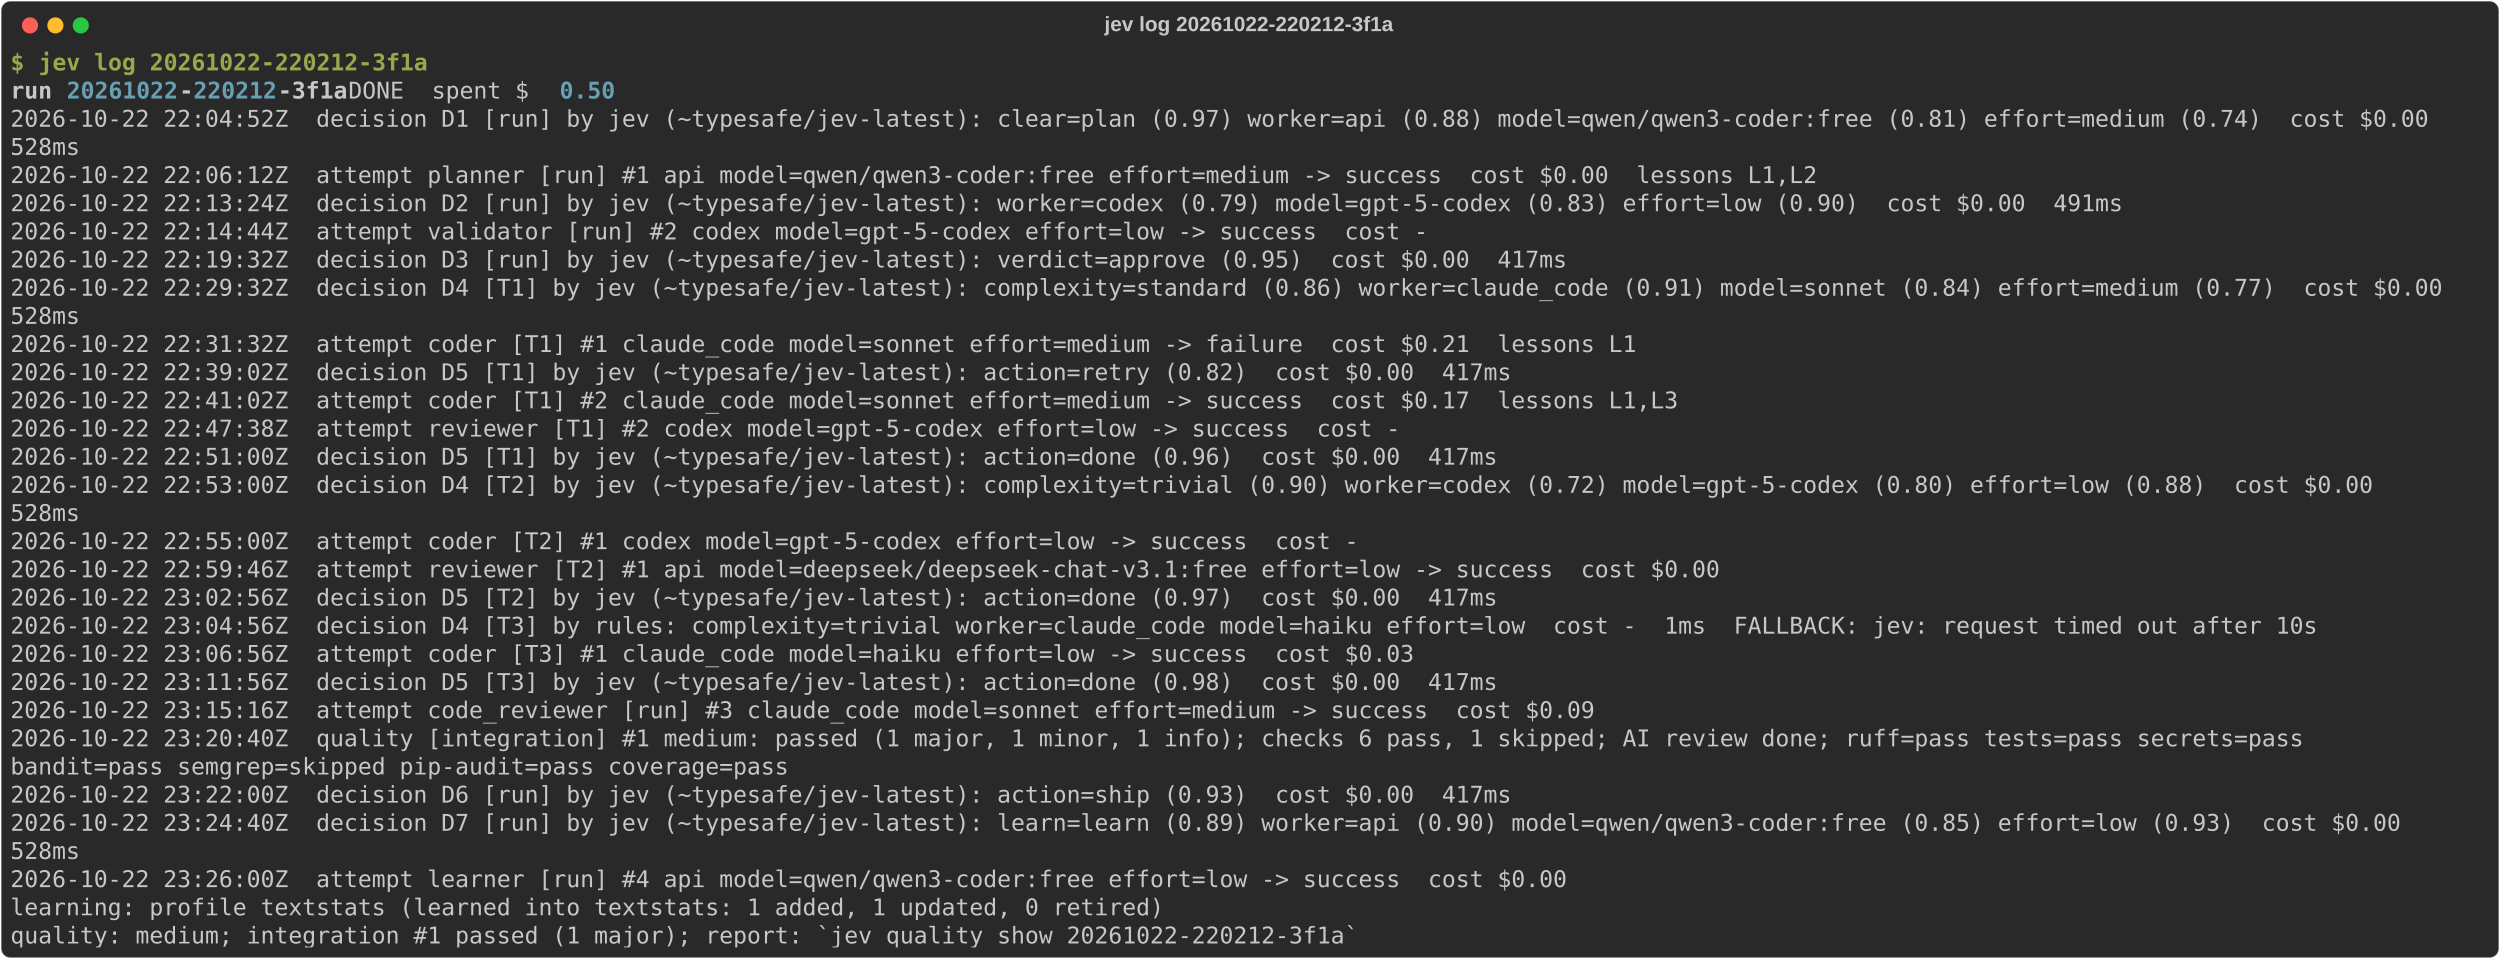
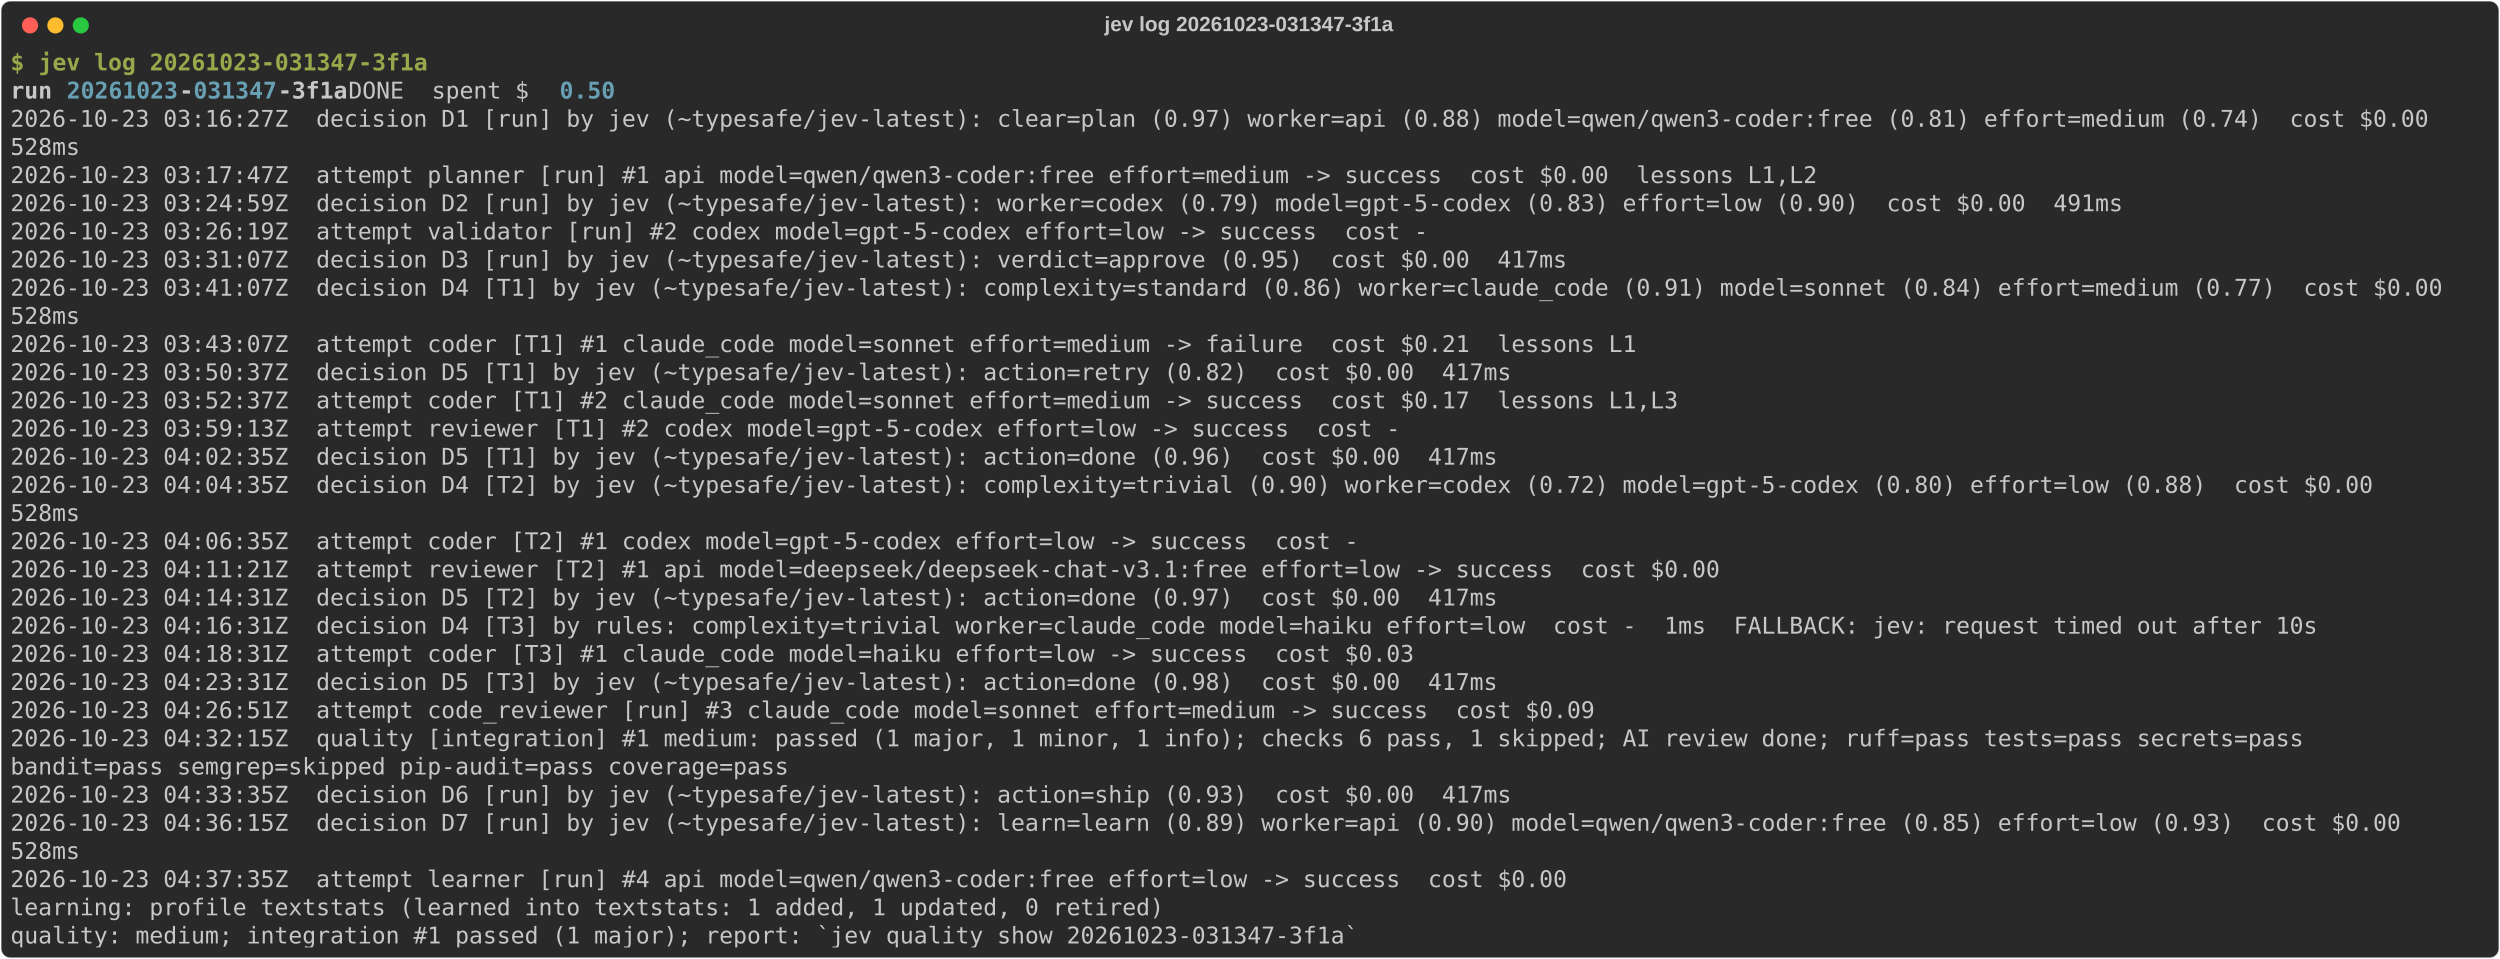
<svg xmlns="http://www.w3.org/2000/svg" class="rich-terminal" viewBox="0 0 2166 830.8">
  <style>

    @font-face {
        font-family: "Fira Code";
        src: local("FiraCode-Regular"),
                url("https://cdnjs.cloudflare.com/ajax/libs/firacode/6.2.0/woff2/FiraCode-Regular.woff2") format("woff2"),
                url("https://cdnjs.cloudflare.com/ajax/libs/firacode/6.2.0/woff/FiraCode-Regular.woff") format("woff");
        font-style: normal;
        font-weight: 400;
    }
    @font-face {
        font-family: "Fira Code";
        src: local("FiraCode-Bold"),
                url("https://cdnjs.cloudflare.com/ajax/libs/firacode/6.2.0/woff2/FiraCode-Bold.woff2") format("woff2"),
                url("https://cdnjs.cloudflare.com/ajax/libs/firacode/6.2.0/woff/FiraCode-Bold.woff") format("woff");
        font-style: bold;
        font-weight: 700;
    }

-     .terminal-2006765380-matrix {
+     .terminal-201052058-matrix {
        font-family: Fira Code, monospace;
        font-size: 20px;
        line-height: 24.4px;
        font-variant-east-asian: full-width;
    }

-     .terminal-2006765380-title {
+     .terminal-201052058-title {
        font-size: 18px;
        font-weight: bold;
        font-family: arial;
    }

-     .terminal-2006765380-r1 { fill: #98a84b;font-weight: bold }
- .terminal-2006765380-r2 { fill: #c5c8c6 }
- .terminal-2006765380-r3 { fill: #c5c8c6;font-weight: bold }
- .terminal-2006765380-r4 { fill: #68a0b3;font-weight: bold }
+     .terminal-201052058-r1 { fill: #98a84b;font-weight: bold }
+ .terminal-201052058-r2 { fill: #c5c8c6 }
+ .terminal-201052058-r3 { fill: #c5c8c6;font-weight: bold }
+ .terminal-201052058-r4 { fill: #68a0b3;font-weight: bold }
    </style>
  <defs>
-     <clipPath id="terminal-2006765380-clip-terminal">
+     <clipPath id="terminal-201052058-clip-terminal">
      <rect x="0" y="0" width="2146.2" height="779.8" />
    </clipPath>
-     <clipPath id="terminal-2006765380-line-0">
+     <clipPath id="terminal-201052058-line-0">
      <rect x="0" y="1.5" width="2147.2" height="24.65" />
    </clipPath>
-     <clipPath id="terminal-2006765380-line-1">
+     <clipPath id="terminal-201052058-line-1">
      <rect x="0" y="25.9" width="2147.2" height="24.65" />
    </clipPath>
-     <clipPath id="terminal-2006765380-line-2">
+     <clipPath id="terminal-201052058-line-2">
      <rect x="0" y="50.3" width="2147.2" height="24.65" />
    </clipPath>
-     <clipPath id="terminal-2006765380-line-3">
+     <clipPath id="terminal-201052058-line-3">
      <rect x="0" y="74.7" width="2147.2" height="24.65" />
    </clipPath>
-     <clipPath id="terminal-2006765380-line-4">
+     <clipPath id="terminal-201052058-line-4">
      <rect x="0" y="99.1" width="2147.2" height="24.65" />
    </clipPath>
-     <clipPath id="terminal-2006765380-line-5">
+     <clipPath id="terminal-201052058-line-5">
      <rect x="0" y="123.5" width="2147.2" height="24.65" />
    </clipPath>
-     <clipPath id="terminal-2006765380-line-6">
+     <clipPath id="terminal-201052058-line-6">
      <rect x="0" y="147.9" width="2147.2" height="24.65" />
    </clipPath>
-     <clipPath id="terminal-2006765380-line-7">
+     <clipPath id="terminal-201052058-line-7">
      <rect x="0" y="172.3" width="2147.2" height="24.65" />
    </clipPath>
-     <clipPath id="terminal-2006765380-line-8">
+     <clipPath id="terminal-201052058-line-8">
      <rect x="0" y="196.7" width="2147.2" height="24.65" />
    </clipPath>
-     <clipPath id="terminal-2006765380-line-9">
+     <clipPath id="terminal-201052058-line-9">
      <rect x="0" y="221.1" width="2147.2" height="24.65" />
    </clipPath>
-     <clipPath id="terminal-2006765380-line-10">
+     <clipPath id="terminal-201052058-line-10">
      <rect x="0" y="245.5" width="2147.2" height="24.65" />
    </clipPath>
-     <clipPath id="terminal-2006765380-line-11">
+     <clipPath id="terminal-201052058-line-11">
      <rect x="0" y="269.9" width="2147.2" height="24.65" />
    </clipPath>
-     <clipPath id="terminal-2006765380-line-12">
+     <clipPath id="terminal-201052058-line-12">
      <rect x="0" y="294.3" width="2147.2" height="24.65" />
    </clipPath>
-     <clipPath id="terminal-2006765380-line-13">
+     <clipPath id="terminal-201052058-line-13">
      <rect x="0" y="318.7" width="2147.2" height="24.65" />
    </clipPath>
-     <clipPath id="terminal-2006765380-line-14">
+     <clipPath id="terminal-201052058-line-14">
      <rect x="0" y="343.1" width="2147.2" height="24.65" />
    </clipPath>
-     <clipPath id="terminal-2006765380-line-15">
+     <clipPath id="terminal-201052058-line-15">
      <rect x="0" y="367.5" width="2147.2" height="24.65" />
    </clipPath>
-     <clipPath id="terminal-2006765380-line-16">
+     <clipPath id="terminal-201052058-line-16">
      <rect x="0" y="391.9" width="2147.2" height="24.65" />
    </clipPath>
-     <clipPath id="terminal-2006765380-line-17">
+     <clipPath id="terminal-201052058-line-17">
      <rect x="0" y="416.3" width="2147.2" height="24.65" />
    </clipPath>
-     <clipPath id="terminal-2006765380-line-18">
+     <clipPath id="terminal-201052058-line-18">
      <rect x="0" y="440.7" width="2147.2" height="24.65" />
    </clipPath>
-     <clipPath id="terminal-2006765380-line-19">
+     <clipPath id="terminal-201052058-line-19">
      <rect x="0" y="465.1" width="2147.2" height="24.65" />
    </clipPath>
-     <clipPath id="terminal-2006765380-line-20">
+     <clipPath id="terminal-201052058-line-20">
      <rect x="0" y="489.5" width="2147.2" height="24.65" />
    </clipPath>
-     <clipPath id="terminal-2006765380-line-21">
+     <clipPath id="terminal-201052058-line-21">
      <rect x="0" y="513.9" width="2147.2" height="24.65" />
    </clipPath>
-     <clipPath id="terminal-2006765380-line-22">
+     <clipPath id="terminal-201052058-line-22">
      <rect x="0" y="538.3" width="2147.2" height="24.65" />
    </clipPath>
-     <clipPath id="terminal-2006765380-line-23">
+     <clipPath id="terminal-201052058-line-23">
      <rect x="0" y="562.7" width="2147.2" height="24.65" />
    </clipPath>
-     <clipPath id="terminal-2006765380-line-24">
+     <clipPath id="terminal-201052058-line-24">
      <rect x="0" y="587.1" width="2147.2" height="24.65" />
    </clipPath>
-     <clipPath id="terminal-2006765380-line-25">
+     <clipPath id="terminal-201052058-line-25">
      <rect x="0" y="611.5" width="2147.2" height="24.65" />
    </clipPath>
-     <clipPath id="terminal-2006765380-line-26">
+     <clipPath id="terminal-201052058-line-26">
      <rect x="0" y="635.9" width="2147.2" height="24.65" />
    </clipPath>
-     <clipPath id="terminal-2006765380-line-27">
+     <clipPath id="terminal-201052058-line-27">
      <rect x="0" y="660.3" width="2147.2" height="24.65" />
    </clipPath>
-     <clipPath id="terminal-2006765380-line-28">
+     <clipPath id="terminal-201052058-line-28">
      <rect x="0" y="684.7" width="2147.2" height="24.65" />
    </clipPath>
-     <clipPath id="terminal-2006765380-line-29">
+     <clipPath id="terminal-201052058-line-29">
      <rect x="0" y="709.1" width="2147.2" height="24.65" />
    </clipPath>
-     <clipPath id="terminal-2006765380-line-30">
+     <clipPath id="terminal-201052058-line-30">
      <rect x="0" y="733.5" width="2147.2" height="24.65" />
    </clipPath>
  </defs>
  <rect fill="#292929" stroke="rgba(255,255,255,0.35)" stroke-width="1" x="1" y="1" width="2164" height="828.8" rx="8" />
-   <text class="terminal-2006765380-title" fill="#c5c8c6" text-anchor="middle" x="1082" y="27">jev log 20261022-220212-3f1a</text>
+   <text class="terminal-201052058-title" fill="#c5c8c6" text-anchor="middle" x="1082" y="27">jev log 20261023-031347-3f1a</text>
  <g transform="translate(26,22)">
    <circle cx="0" cy="0" r="7" fill="#ff5f57" />
    <circle cx="22" cy="0" r="7" fill="#febc2e" />
    <circle cx="44" cy="0" r="7" fill="#28c840" />
  </g>
-   <g transform="translate(9, 41)" clip-path="url(#terminal-2006765380-clip-terminal)">
-     <g class="terminal-2006765380-matrix">
-       <text class="terminal-2006765380-r1" x="0" y="20" textLength="24.4" clip-path="url(#terminal-2006765380-line-0)">$ </text>
-       <text class="terminal-2006765380-r1" x="24.4" y="20" textLength="341.6" clip-path="url(#terminal-2006765380-line-0)">jev log 20261022-220212-3f1a</text>
-       <text class="terminal-2006765380-r2" x="2147.2" y="20" textLength="12.2" clip-path="url(#terminal-2006765380-line-0)">
- </text>
-       <text class="terminal-2006765380-r3" x="0" y="44.4" textLength="48.8" clip-path="url(#terminal-2006765380-line-1)">run </text>
-       <text class="terminal-2006765380-r4" x="48.8" y="44.4" textLength="97.6" clip-path="url(#terminal-2006765380-line-1)">20261022</text>
-       <text class="terminal-2006765380-r3" x="146.4" y="44.4" textLength="12.2" clip-path="url(#terminal-2006765380-line-1)">-</text>
-       <text class="terminal-2006765380-r4" x="158.6" y="44.4" textLength="73.2" clip-path="url(#terminal-2006765380-line-1)">220212</text>
-       <text class="terminal-2006765380-r3" x="231.8" y="44.4" textLength="61" clip-path="url(#terminal-2006765380-line-1)">-3f1a</text>
-       <text class="terminal-2006765380-r2" x="292.8" y="44.4" textLength="183" clip-path="url(#terminal-2006765380-line-1)">  DONE  spent $</text>
-       <text class="terminal-2006765380-r4" x="475.8" y="44.4" textLength="48.8" clip-path="url(#terminal-2006765380-line-1)">0.50</text>
-       <text class="terminal-2006765380-r2" x="2147.2" y="44.4" textLength="12.2" clip-path="url(#terminal-2006765380-line-1)">
- </text>
-       <text class="terminal-2006765380-r2" x="0" y="68.8" textLength="2147.2" clip-path="url(#terminal-2006765380-line-2)">2026-10-22 22:04:52Z  decision D1 [run] by jev (~typesafe/jev-latest): clear=plan (0.97) worker=api (0.88) model=qwen/qwen3-coder:free (0.81) effort=medium (0.74)  cost $0.00  </text>
-       <text class="terminal-2006765380-r2" x="2147.2" y="68.8" textLength="12.2" clip-path="url(#terminal-2006765380-line-2)">
- </text>
-       <text class="terminal-2006765380-r2" x="0" y="93.2" textLength="61" clip-path="url(#terminal-2006765380-line-3)">528ms</text>
-       <text class="terminal-2006765380-r2" x="2147.2" y="93.2" textLength="12.2" clip-path="url(#terminal-2006765380-line-3)">
- </text>
-       <text class="terminal-2006765380-r2" x="0" y="117.6" textLength="1586" clip-path="url(#terminal-2006765380-line-4)">2026-10-22 22:06:12Z  attempt planner [run] #1 api model=qwen/qwen3-coder:free effort=medium -&gt; success  cost $0.00  lessons L1,L2</text>
-       <text class="terminal-2006765380-r2" x="2147.2" y="117.6" textLength="12.2" clip-path="url(#terminal-2006765380-line-4)">
- </text>
-       <text class="terminal-2006765380-r2" x="0" y="142" textLength="1854.4" clip-path="url(#terminal-2006765380-line-5)">2026-10-22 22:13:24Z  decision D2 [run] by jev (~typesafe/jev-latest): worker=codex (0.79) model=gpt-5-codex (0.83) effort=low (0.90)  cost $0.00  491ms</text>
-       <text class="terminal-2006765380-r2" x="2147.2" y="142" textLength="12.2" clip-path="url(#terminal-2006765380-line-5)">
- </text>
-       <text class="terminal-2006765380-r2" x="0" y="166.4" textLength="1244.4" clip-path="url(#terminal-2006765380-line-6)">2026-10-22 22:14:44Z  attempt validator [run] #2 codex model=gpt-5-codex effort=low -&gt; success  cost -</text>
-       <text class="terminal-2006765380-r2" x="2147.2" y="166.4" textLength="12.2" clip-path="url(#terminal-2006765380-line-6)">
- </text>
-       <text class="terminal-2006765380-r2" x="0" y="190.8" textLength="1366.4" clip-path="url(#terminal-2006765380-line-7)">2026-10-22 22:19:32Z  decision D3 [run] by jev (~typesafe/jev-latest): verdict=approve (0.95)  cost $0.00  417ms</text>
-       <text class="terminal-2006765380-r2" x="2147.2" y="190.8" textLength="12.2" clip-path="url(#terminal-2006765380-line-7)">
- </text>
-       <text class="terminal-2006765380-r2" x="0" y="215.2" textLength="2147.2" clip-path="url(#terminal-2006765380-line-8)">2026-10-22 22:29:32Z  decision D4 [T1] by jev (~typesafe/jev-latest): complexity=standard (0.86) worker=claude_code (0.91) model=sonnet (0.84) effort=medium (0.77)  cost $0.00 </text>
-       <text class="terminal-2006765380-r2" x="2147.2" y="215.2" textLength="12.2" clip-path="url(#terminal-2006765380-line-8)">
- </text>
-       <text class="terminal-2006765380-r2" x="0" y="239.6" textLength="61" clip-path="url(#terminal-2006765380-line-9)">528ms</text>
-       <text class="terminal-2006765380-r2" x="2147.2" y="239.6" textLength="12.2" clip-path="url(#terminal-2006765380-line-9)">
- </text>
-       <text class="terminal-2006765380-r2" x="0" y="264" textLength="1427.4" clip-path="url(#terminal-2006765380-line-10)">2026-10-22 22:31:32Z  attempt coder [T1] #1 claude_code model=sonnet effort=medium -&gt; failure  cost $0.21  lessons L1</text>
-       <text class="terminal-2006765380-r2" x="2147.2" y="264" textLength="12.2" clip-path="url(#terminal-2006765380-line-10)">
- </text>
-       <text class="terminal-2006765380-r2" x="0" y="288.4" textLength="1317.6" clip-path="url(#terminal-2006765380-line-11)">2026-10-22 22:39:02Z  decision D5 [T1] by jev (~typesafe/jev-latest): action=retry (0.82)  cost $0.00  417ms</text>
-       <text class="terminal-2006765380-r2" x="2147.2" y="288.4" textLength="12.2" clip-path="url(#terminal-2006765380-line-11)">
- </text>
-       <text class="terminal-2006765380-r2" x="0" y="312.8" textLength="1464" clip-path="url(#terminal-2006765380-line-12)">2026-10-22 22:41:02Z  attempt coder [T1] #2 claude_code model=sonnet effort=medium -&gt; success  cost $0.17  lessons L1,L3</text>
-       <text class="terminal-2006765380-r2" x="2147.2" y="312.8" textLength="12.2" clip-path="url(#terminal-2006765380-line-12)">
- </text>
-       <text class="terminal-2006765380-r2" x="0" y="337.2" textLength="1220" clip-path="url(#terminal-2006765380-line-13)">2026-10-22 22:47:38Z  attempt reviewer [T1] #2 codex model=gpt-5-codex effort=low -&gt; success  cost -</text>
-       <text class="terminal-2006765380-r2" x="2147.2" y="337.2" textLength="12.2" clip-path="url(#terminal-2006765380-line-13)">
- </text>
-       <text class="terminal-2006765380-r2" x="0" y="361.6" textLength="1305.4" clip-path="url(#terminal-2006765380-line-14)">2026-10-22 22:51:00Z  decision D5 [T1] by jev (~typesafe/jev-latest): action=done (0.96)  cost $0.00  417ms</text>
-       <text class="terminal-2006765380-r2" x="2147.2" y="361.6" textLength="12.2" clip-path="url(#terminal-2006765380-line-14)">
- </text>
-       <text class="terminal-2006765380-r2" x="0" y="386" textLength="2098.4" clip-path="url(#terminal-2006765380-line-15)">2026-10-22 22:53:00Z  decision D4 [T2] by jev (~typesafe/jev-latest): complexity=trivial (0.90) worker=codex (0.72) model=gpt-5-codex (0.80) effort=low (0.88)  cost $0.00  </text>
-       <text class="terminal-2006765380-r2" x="2147.2" y="386" textLength="12.2" clip-path="url(#terminal-2006765380-line-15)">
- </text>
-       <text class="terminal-2006765380-r2" x="0" y="410.4" textLength="61" clip-path="url(#terminal-2006765380-line-16)">528ms</text>
-       <text class="terminal-2006765380-r2" x="2147.2" y="410.4" textLength="12.2" clip-path="url(#terminal-2006765380-line-16)">
- </text>
-       <text class="terminal-2006765380-r2" x="0" y="434.8" textLength="1183.4" clip-path="url(#terminal-2006765380-line-17)">2026-10-22 22:55:00Z  attempt coder [T2] #1 codex model=gpt-5-codex effort=low -&gt; success  cost -</text>
-       <text class="terminal-2006765380-r2" x="2147.2" y="434.8" textLength="12.2" clip-path="url(#terminal-2006765380-line-17)">
- </text>
-       <text class="terminal-2006765380-r2" x="0" y="459.2" textLength="1500.6" clip-path="url(#terminal-2006765380-line-18)">2026-10-22 22:59:46Z  attempt reviewer [T2] #1 api model=deepseek/deepseek-chat-v3.1:free effort=low -&gt; success  cost $0.00</text>
-       <text class="terminal-2006765380-r2" x="2147.2" y="459.2" textLength="12.2" clip-path="url(#terminal-2006765380-line-18)">
- </text>
-       <text class="terminal-2006765380-r2" x="0" y="483.6" textLength="1305.4" clip-path="url(#terminal-2006765380-line-19)">2026-10-22 23:02:56Z  decision D5 [T2] by jev (~typesafe/jev-latest): action=done (0.97)  cost $0.00  417ms</text>
-       <text class="terminal-2006765380-r2" x="2147.2" y="483.6" textLength="12.2" clip-path="url(#terminal-2006765380-line-19)">
- </text>
-       <text class="terminal-2006765380-r2" x="0" y="508" textLength="2025.2" clip-path="url(#terminal-2006765380-line-20)">2026-10-22 23:04:56Z  decision D4 [T3] by rules: complexity=trivial worker=claude_code model=haiku effort=low  cost -  1ms  FALLBACK: jev: request timed out after 10s</text>
-       <text class="terminal-2006765380-r2" x="2147.2" y="508" textLength="12.2" clip-path="url(#terminal-2006765380-line-20)">
- </text>
-       <text class="terminal-2006765380-r2" x="0" y="532.4" textLength="1232.2" clip-path="url(#terminal-2006765380-line-21)">2026-10-22 23:06:56Z  attempt coder [T3] #1 claude_code model=haiku effort=low -&gt; success  cost $0.03</text>
-       <text class="terminal-2006765380-r2" x="2147.2" y="532.4" textLength="12.2" clip-path="url(#terminal-2006765380-line-21)">
- </text>
-       <text class="terminal-2006765380-r2" x="0" y="556.8" textLength="1305.4" clip-path="url(#terminal-2006765380-line-22)">2026-10-22 23:11:56Z  decision D5 [T3] by jev (~typesafe/jev-latest): action=done (0.98)  cost $0.00  417ms</text>
-       <text class="terminal-2006765380-r2" x="2147.2" y="556.8" textLength="12.2" clip-path="url(#terminal-2006765380-line-22)">
- </text>
-       <text class="terminal-2006765380-r2" x="0" y="581.2" textLength="1390.8" clip-path="url(#terminal-2006765380-line-23)">2026-10-22 23:15:16Z  attempt code_reviewer [run] #3 claude_code model=sonnet effort=medium -&gt; success  cost $0.09</text>
-       <text class="terminal-2006765380-r2" x="2147.2" y="581.2" textLength="12.2" clip-path="url(#terminal-2006765380-line-23)">
- </text>
-       <text class="terminal-2006765380-r2" x="0" y="605.6" textLength="2025.2" clip-path="url(#terminal-2006765380-line-24)">2026-10-22 23:20:40Z  quality [integration] #1 medium: passed (1 major, 1 minor, 1 info); checks 6 pass, 1 skipped; AI review done; ruff=pass tests=pass secrets=pass </text>
-       <text class="terminal-2006765380-r2" x="2147.2" y="605.6" textLength="12.2" clip-path="url(#terminal-2006765380-line-24)">
- </text>
-       <text class="terminal-2006765380-r2" x="0" y="630" textLength="683.2" clip-path="url(#terminal-2006765380-line-25)">bandit=pass semgrep=skipped pip-audit=pass coverage=pass</text>
-       <text class="terminal-2006765380-r2" x="2147.2" y="630" textLength="12.2" clip-path="url(#terminal-2006765380-line-25)">
- </text>
-       <text class="terminal-2006765380-r2" x="0" y="654.4" textLength="1317.6" clip-path="url(#terminal-2006765380-line-26)">2026-10-22 23:22:00Z  decision D6 [run] by jev (~typesafe/jev-latest): action=ship (0.93)  cost $0.00  417ms</text>
-       <text class="terminal-2006765380-r2" x="2147.2" y="654.4" textLength="12.2" clip-path="url(#terminal-2006765380-line-26)">
- </text>
-       <text class="terminal-2006765380-r2" x="0" y="678.8" textLength="2122.8" clip-path="url(#terminal-2006765380-line-27)">2026-10-22 23:24:40Z  decision D7 [run] by jev (~typesafe/jev-latest): learn=learn (0.89) worker=api (0.90) model=qwen/qwen3-coder:free (0.85) effort=low (0.93)  cost $0.00  </text>
-       <text class="terminal-2006765380-r2" x="2147.2" y="678.8" textLength="12.2" clip-path="url(#terminal-2006765380-line-27)">
- </text>
-       <text class="terminal-2006765380-r2" x="0" y="703.2" textLength="61" clip-path="url(#terminal-2006765380-line-28)">528ms</text>
-       <text class="terminal-2006765380-r2" x="2147.2" y="703.2" textLength="12.2" clip-path="url(#terminal-2006765380-line-28)">
- </text>
-       <text class="terminal-2006765380-r2" x="0" y="727.6" textLength="1366.4" clip-path="url(#terminal-2006765380-line-29)">2026-10-22 23:26:00Z  attempt learner [run] #4 api model=qwen/qwen3-coder:free effort=low -&gt; success  cost $0.00</text>
-       <text class="terminal-2006765380-r2" x="2147.2" y="727.6" textLength="12.2" clip-path="url(#terminal-2006765380-line-29)">
- </text>
-       <text class="terminal-2006765380-r2" x="0" y="752" textLength="1012.6" clip-path="url(#terminal-2006765380-line-30)">learning: profile textstats (learned into textstats: 1 added, 1 updated, 0 retired)</text>
-       <text class="terminal-2006765380-r2" x="2147.2" y="752" textLength="12.2" clip-path="url(#terminal-2006765380-line-30)">
- </text>
-       <text class="terminal-2006765380-r2" x="0" y="776.4" textLength="1183.4" clip-path="url(#terminal-2006765380-line-31)">quality: medium; integration #1 passed (1 major); report: `jev quality show 20261022-220212-3f1a`</text>
-       <text class="terminal-2006765380-r2" x="2147.2" y="776.4" textLength="12.2" clip-path="url(#terminal-2006765380-line-31)">
+   <g transform="translate(9, 41)" clip-path="url(#terminal-201052058-clip-terminal)">
+     <g class="terminal-201052058-matrix">
+       <text class="terminal-201052058-r1" x="0" y="20" textLength="24.4" clip-path="url(#terminal-201052058-line-0)">$ </text>
+       <text class="terminal-201052058-r1" x="24.4" y="20" textLength="341.6" clip-path="url(#terminal-201052058-line-0)">jev log 20261023-031347-3f1a</text>
+       <text class="terminal-201052058-r2" x="2147.2" y="20" textLength="12.2" clip-path="url(#terminal-201052058-line-0)">
+ </text>
+       <text class="terminal-201052058-r3" x="0" y="44.4" textLength="48.8" clip-path="url(#terminal-201052058-line-1)">run </text>
+       <text class="terminal-201052058-r4" x="48.8" y="44.4" textLength="97.6" clip-path="url(#terminal-201052058-line-1)">20261023</text>
+       <text class="terminal-201052058-r3" x="146.4" y="44.4" textLength="12.2" clip-path="url(#terminal-201052058-line-1)">-</text>
+       <text class="terminal-201052058-r4" x="158.6" y="44.4" textLength="73.2" clip-path="url(#terminal-201052058-line-1)">031347</text>
+       <text class="terminal-201052058-r3" x="231.8" y="44.4" textLength="61" clip-path="url(#terminal-201052058-line-1)">-3f1a</text>
+       <text class="terminal-201052058-r2" x="292.8" y="44.4" textLength="183" clip-path="url(#terminal-201052058-line-1)">  DONE  spent $</text>
+       <text class="terminal-201052058-r4" x="475.8" y="44.4" textLength="48.8" clip-path="url(#terminal-201052058-line-1)">0.50</text>
+       <text class="terminal-201052058-r2" x="2147.2" y="44.4" textLength="12.2" clip-path="url(#terminal-201052058-line-1)">
+ </text>
+       <text class="terminal-201052058-r2" x="0" y="68.8" textLength="2147.2" clip-path="url(#terminal-201052058-line-2)">2026-10-23 03:16:27Z  decision D1 [run] by jev (~typesafe/jev-latest): clear=plan (0.97) worker=api (0.88) model=qwen/qwen3-coder:free (0.81) effort=medium (0.74)  cost $0.00  </text>
+       <text class="terminal-201052058-r2" x="2147.2" y="68.8" textLength="12.2" clip-path="url(#terminal-201052058-line-2)">
+ </text>
+       <text class="terminal-201052058-r2" x="0" y="93.2" textLength="61" clip-path="url(#terminal-201052058-line-3)">528ms</text>
+       <text class="terminal-201052058-r2" x="2147.2" y="93.2" textLength="12.2" clip-path="url(#terminal-201052058-line-3)">
+ </text>
+       <text class="terminal-201052058-r2" x="0" y="117.6" textLength="1586" clip-path="url(#terminal-201052058-line-4)">2026-10-23 03:17:47Z  attempt planner [run] #1 api model=qwen/qwen3-coder:free effort=medium -&gt; success  cost $0.00  lessons L1,L2</text>
+       <text class="terminal-201052058-r2" x="2147.2" y="117.6" textLength="12.2" clip-path="url(#terminal-201052058-line-4)">
+ </text>
+       <text class="terminal-201052058-r2" x="0" y="142" textLength="1854.4" clip-path="url(#terminal-201052058-line-5)">2026-10-23 03:24:59Z  decision D2 [run] by jev (~typesafe/jev-latest): worker=codex (0.79) model=gpt-5-codex (0.83) effort=low (0.90)  cost $0.00  491ms</text>
+       <text class="terminal-201052058-r2" x="2147.2" y="142" textLength="12.2" clip-path="url(#terminal-201052058-line-5)">
+ </text>
+       <text class="terminal-201052058-r2" x="0" y="166.4" textLength="1244.4" clip-path="url(#terminal-201052058-line-6)">2026-10-23 03:26:19Z  attempt validator [run] #2 codex model=gpt-5-codex effort=low -&gt; success  cost -</text>
+       <text class="terminal-201052058-r2" x="2147.2" y="166.4" textLength="12.2" clip-path="url(#terminal-201052058-line-6)">
+ </text>
+       <text class="terminal-201052058-r2" x="0" y="190.8" textLength="1366.4" clip-path="url(#terminal-201052058-line-7)">2026-10-23 03:31:07Z  decision D3 [run] by jev (~typesafe/jev-latest): verdict=approve (0.95)  cost $0.00  417ms</text>
+       <text class="terminal-201052058-r2" x="2147.2" y="190.8" textLength="12.2" clip-path="url(#terminal-201052058-line-7)">
+ </text>
+       <text class="terminal-201052058-r2" x="0" y="215.2" textLength="2147.2" clip-path="url(#terminal-201052058-line-8)">2026-10-23 03:41:07Z  decision D4 [T1] by jev (~typesafe/jev-latest): complexity=standard (0.86) worker=claude_code (0.91) model=sonnet (0.84) effort=medium (0.77)  cost $0.00 </text>
+       <text class="terminal-201052058-r2" x="2147.2" y="215.2" textLength="12.2" clip-path="url(#terminal-201052058-line-8)">
+ </text>
+       <text class="terminal-201052058-r2" x="0" y="239.6" textLength="61" clip-path="url(#terminal-201052058-line-9)">528ms</text>
+       <text class="terminal-201052058-r2" x="2147.2" y="239.6" textLength="12.2" clip-path="url(#terminal-201052058-line-9)">
+ </text>
+       <text class="terminal-201052058-r2" x="0" y="264" textLength="1427.4" clip-path="url(#terminal-201052058-line-10)">2026-10-23 03:43:07Z  attempt coder [T1] #1 claude_code model=sonnet effort=medium -&gt; failure  cost $0.21  lessons L1</text>
+       <text class="terminal-201052058-r2" x="2147.2" y="264" textLength="12.2" clip-path="url(#terminal-201052058-line-10)">
+ </text>
+       <text class="terminal-201052058-r2" x="0" y="288.4" textLength="1317.6" clip-path="url(#terminal-201052058-line-11)">2026-10-23 03:50:37Z  decision D5 [T1] by jev (~typesafe/jev-latest): action=retry (0.82)  cost $0.00  417ms</text>
+       <text class="terminal-201052058-r2" x="2147.2" y="288.4" textLength="12.2" clip-path="url(#terminal-201052058-line-11)">
+ </text>
+       <text class="terminal-201052058-r2" x="0" y="312.8" textLength="1464" clip-path="url(#terminal-201052058-line-12)">2026-10-23 03:52:37Z  attempt coder [T1] #2 claude_code model=sonnet effort=medium -&gt; success  cost $0.17  lessons L1,L3</text>
+       <text class="terminal-201052058-r2" x="2147.2" y="312.8" textLength="12.2" clip-path="url(#terminal-201052058-line-12)">
+ </text>
+       <text class="terminal-201052058-r2" x="0" y="337.2" textLength="1220" clip-path="url(#terminal-201052058-line-13)">2026-10-23 03:59:13Z  attempt reviewer [T1] #2 codex model=gpt-5-codex effort=low -&gt; success  cost -</text>
+       <text class="terminal-201052058-r2" x="2147.2" y="337.2" textLength="12.2" clip-path="url(#terminal-201052058-line-13)">
+ </text>
+       <text class="terminal-201052058-r2" x="0" y="361.6" textLength="1305.4" clip-path="url(#terminal-201052058-line-14)">2026-10-23 04:02:35Z  decision D5 [T1] by jev (~typesafe/jev-latest): action=done (0.96)  cost $0.00  417ms</text>
+       <text class="terminal-201052058-r2" x="2147.2" y="361.6" textLength="12.2" clip-path="url(#terminal-201052058-line-14)">
+ </text>
+       <text class="terminal-201052058-r2" x="0" y="386" textLength="2098.4" clip-path="url(#terminal-201052058-line-15)">2026-10-23 04:04:35Z  decision D4 [T2] by jev (~typesafe/jev-latest): complexity=trivial (0.90) worker=codex (0.72) model=gpt-5-codex (0.80) effort=low (0.88)  cost $0.00  </text>
+       <text class="terminal-201052058-r2" x="2147.2" y="386" textLength="12.2" clip-path="url(#terminal-201052058-line-15)">
+ </text>
+       <text class="terminal-201052058-r2" x="0" y="410.4" textLength="61" clip-path="url(#terminal-201052058-line-16)">528ms</text>
+       <text class="terminal-201052058-r2" x="2147.2" y="410.4" textLength="12.2" clip-path="url(#terminal-201052058-line-16)">
+ </text>
+       <text class="terminal-201052058-r2" x="0" y="434.8" textLength="1183.4" clip-path="url(#terminal-201052058-line-17)">2026-10-23 04:06:35Z  attempt coder [T2] #1 codex model=gpt-5-codex effort=low -&gt; success  cost -</text>
+       <text class="terminal-201052058-r2" x="2147.2" y="434.8" textLength="12.2" clip-path="url(#terminal-201052058-line-17)">
+ </text>
+       <text class="terminal-201052058-r2" x="0" y="459.2" textLength="1500.6" clip-path="url(#terminal-201052058-line-18)">2026-10-23 04:11:21Z  attempt reviewer [T2] #1 api model=deepseek/deepseek-chat-v3.1:free effort=low -&gt; success  cost $0.00</text>
+       <text class="terminal-201052058-r2" x="2147.2" y="459.2" textLength="12.2" clip-path="url(#terminal-201052058-line-18)">
+ </text>
+       <text class="terminal-201052058-r2" x="0" y="483.6" textLength="1305.4" clip-path="url(#terminal-201052058-line-19)">2026-10-23 04:14:31Z  decision D5 [T2] by jev (~typesafe/jev-latest): action=done (0.97)  cost $0.00  417ms</text>
+       <text class="terminal-201052058-r2" x="2147.2" y="483.6" textLength="12.2" clip-path="url(#terminal-201052058-line-19)">
+ </text>
+       <text class="terminal-201052058-r2" x="0" y="508" textLength="2025.2" clip-path="url(#terminal-201052058-line-20)">2026-10-23 04:16:31Z  decision D4 [T3] by rules: complexity=trivial worker=claude_code model=haiku effort=low  cost -  1ms  FALLBACK: jev: request timed out after 10s</text>
+       <text class="terminal-201052058-r2" x="2147.2" y="508" textLength="12.2" clip-path="url(#terminal-201052058-line-20)">
+ </text>
+       <text class="terminal-201052058-r2" x="0" y="532.4" textLength="1232.2" clip-path="url(#terminal-201052058-line-21)">2026-10-23 04:18:31Z  attempt coder [T3] #1 claude_code model=haiku effort=low -&gt; success  cost $0.03</text>
+       <text class="terminal-201052058-r2" x="2147.2" y="532.4" textLength="12.2" clip-path="url(#terminal-201052058-line-21)">
+ </text>
+       <text class="terminal-201052058-r2" x="0" y="556.8" textLength="1305.4" clip-path="url(#terminal-201052058-line-22)">2026-10-23 04:23:31Z  decision D5 [T3] by jev (~typesafe/jev-latest): action=done (0.98)  cost $0.00  417ms</text>
+       <text class="terminal-201052058-r2" x="2147.2" y="556.8" textLength="12.2" clip-path="url(#terminal-201052058-line-22)">
+ </text>
+       <text class="terminal-201052058-r2" x="0" y="581.2" textLength="1390.8" clip-path="url(#terminal-201052058-line-23)">2026-10-23 04:26:51Z  attempt code_reviewer [run] #3 claude_code model=sonnet effort=medium -&gt; success  cost $0.09</text>
+       <text class="terminal-201052058-r2" x="2147.2" y="581.2" textLength="12.2" clip-path="url(#terminal-201052058-line-23)">
+ </text>
+       <text class="terminal-201052058-r2" x="0" y="605.6" textLength="2025.2" clip-path="url(#terminal-201052058-line-24)">2026-10-23 04:32:15Z  quality [integration] #1 medium: passed (1 major, 1 minor, 1 info); checks 6 pass, 1 skipped; AI review done; ruff=pass tests=pass secrets=pass </text>
+       <text class="terminal-201052058-r2" x="2147.2" y="605.6" textLength="12.2" clip-path="url(#terminal-201052058-line-24)">
+ </text>
+       <text class="terminal-201052058-r2" x="0" y="630" textLength="683.2" clip-path="url(#terminal-201052058-line-25)">bandit=pass semgrep=skipped pip-audit=pass coverage=pass</text>
+       <text class="terminal-201052058-r2" x="2147.2" y="630" textLength="12.2" clip-path="url(#terminal-201052058-line-25)">
+ </text>
+       <text class="terminal-201052058-r2" x="0" y="654.4" textLength="1317.6" clip-path="url(#terminal-201052058-line-26)">2026-10-23 04:33:35Z  decision D6 [run] by jev (~typesafe/jev-latest): action=ship (0.93)  cost $0.00  417ms</text>
+       <text class="terminal-201052058-r2" x="2147.2" y="654.4" textLength="12.2" clip-path="url(#terminal-201052058-line-26)">
+ </text>
+       <text class="terminal-201052058-r2" x="0" y="678.8" textLength="2122.8" clip-path="url(#terminal-201052058-line-27)">2026-10-23 04:36:15Z  decision D7 [run] by jev (~typesafe/jev-latest): learn=learn (0.89) worker=api (0.90) model=qwen/qwen3-coder:free (0.85) effort=low (0.93)  cost $0.00  </text>
+       <text class="terminal-201052058-r2" x="2147.2" y="678.8" textLength="12.2" clip-path="url(#terminal-201052058-line-27)">
+ </text>
+       <text class="terminal-201052058-r2" x="0" y="703.2" textLength="61" clip-path="url(#terminal-201052058-line-28)">528ms</text>
+       <text class="terminal-201052058-r2" x="2147.2" y="703.2" textLength="12.2" clip-path="url(#terminal-201052058-line-28)">
+ </text>
+       <text class="terminal-201052058-r2" x="0" y="727.6" textLength="1366.4" clip-path="url(#terminal-201052058-line-29)">2026-10-23 04:37:35Z  attempt learner [run] #4 api model=qwen/qwen3-coder:free effort=low -&gt; success  cost $0.00</text>
+       <text class="terminal-201052058-r2" x="2147.2" y="727.6" textLength="12.2" clip-path="url(#terminal-201052058-line-29)">
+ </text>
+       <text class="terminal-201052058-r2" x="0" y="752" textLength="1012.6" clip-path="url(#terminal-201052058-line-30)">learning: profile textstats (learned into textstats: 1 added, 1 updated, 0 retired)</text>
+       <text class="terminal-201052058-r2" x="2147.2" y="752" textLength="12.2" clip-path="url(#terminal-201052058-line-30)">
+ </text>
+       <text class="terminal-201052058-r2" x="0" y="776.4" textLength="1183.4" clip-path="url(#terminal-201052058-line-31)">quality: medium; integration #1 passed (1 major); report: `jev quality show 20261023-031347-3f1a`</text>
+       <text class="terminal-201052058-r2" x="2147.2" y="776.4" textLength="12.2" clip-path="url(#terminal-201052058-line-31)">
</text>
    </g>
  </g>
</svg>
